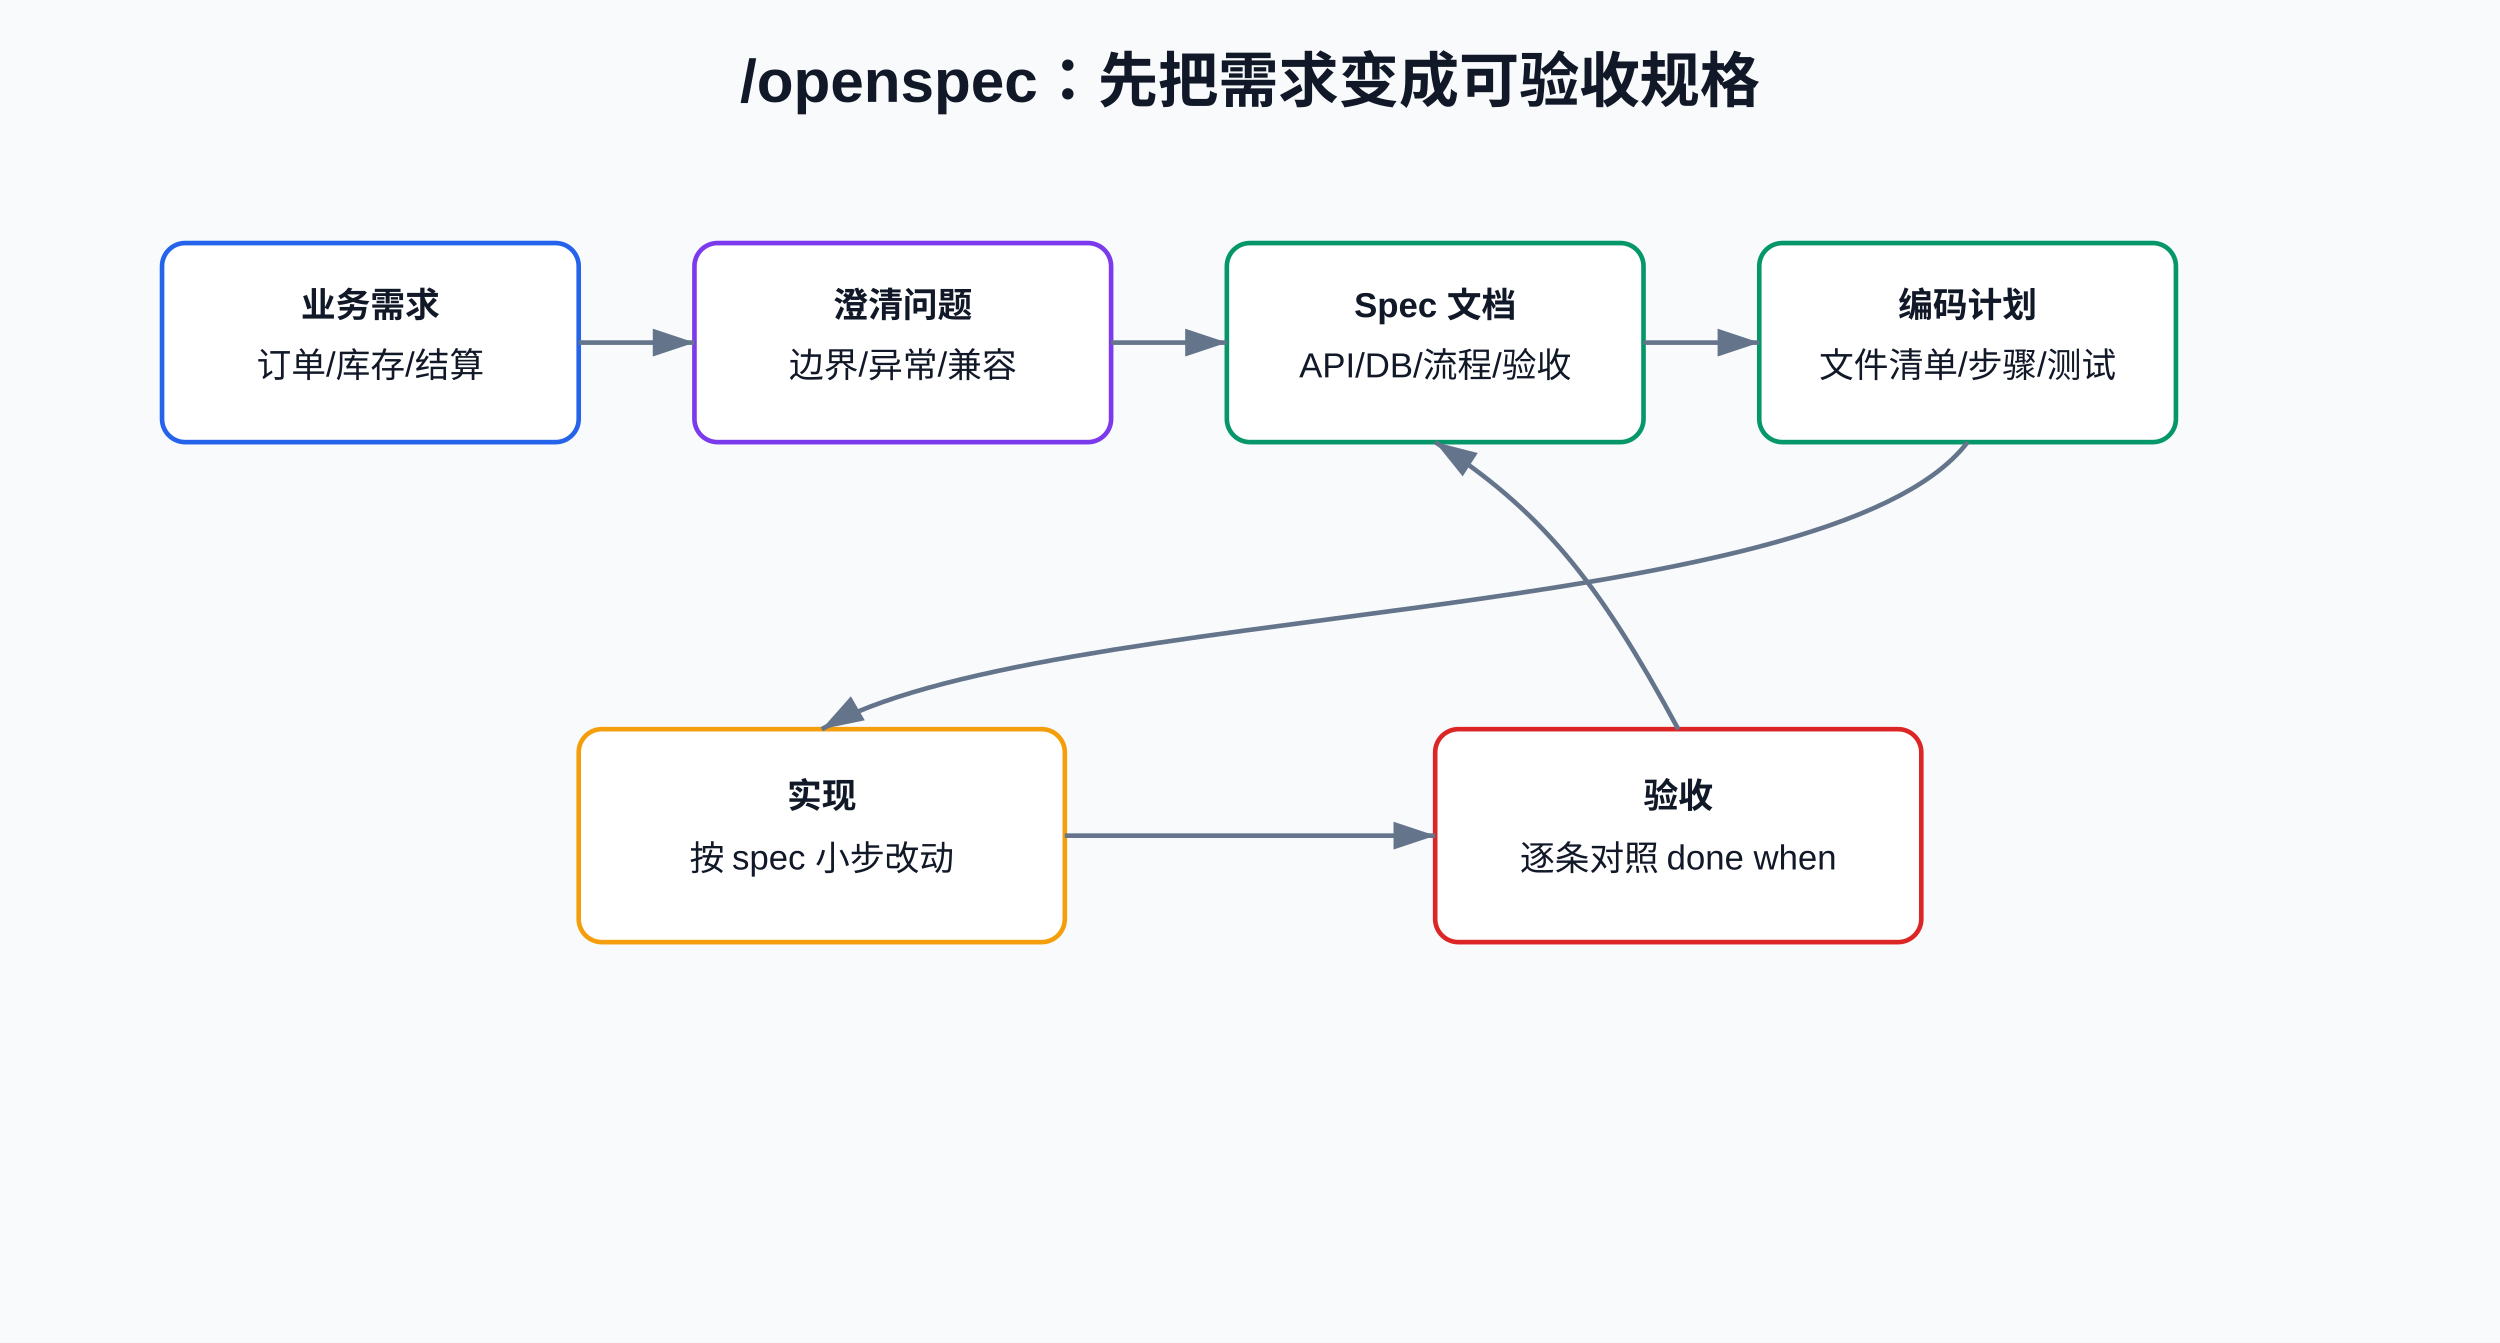
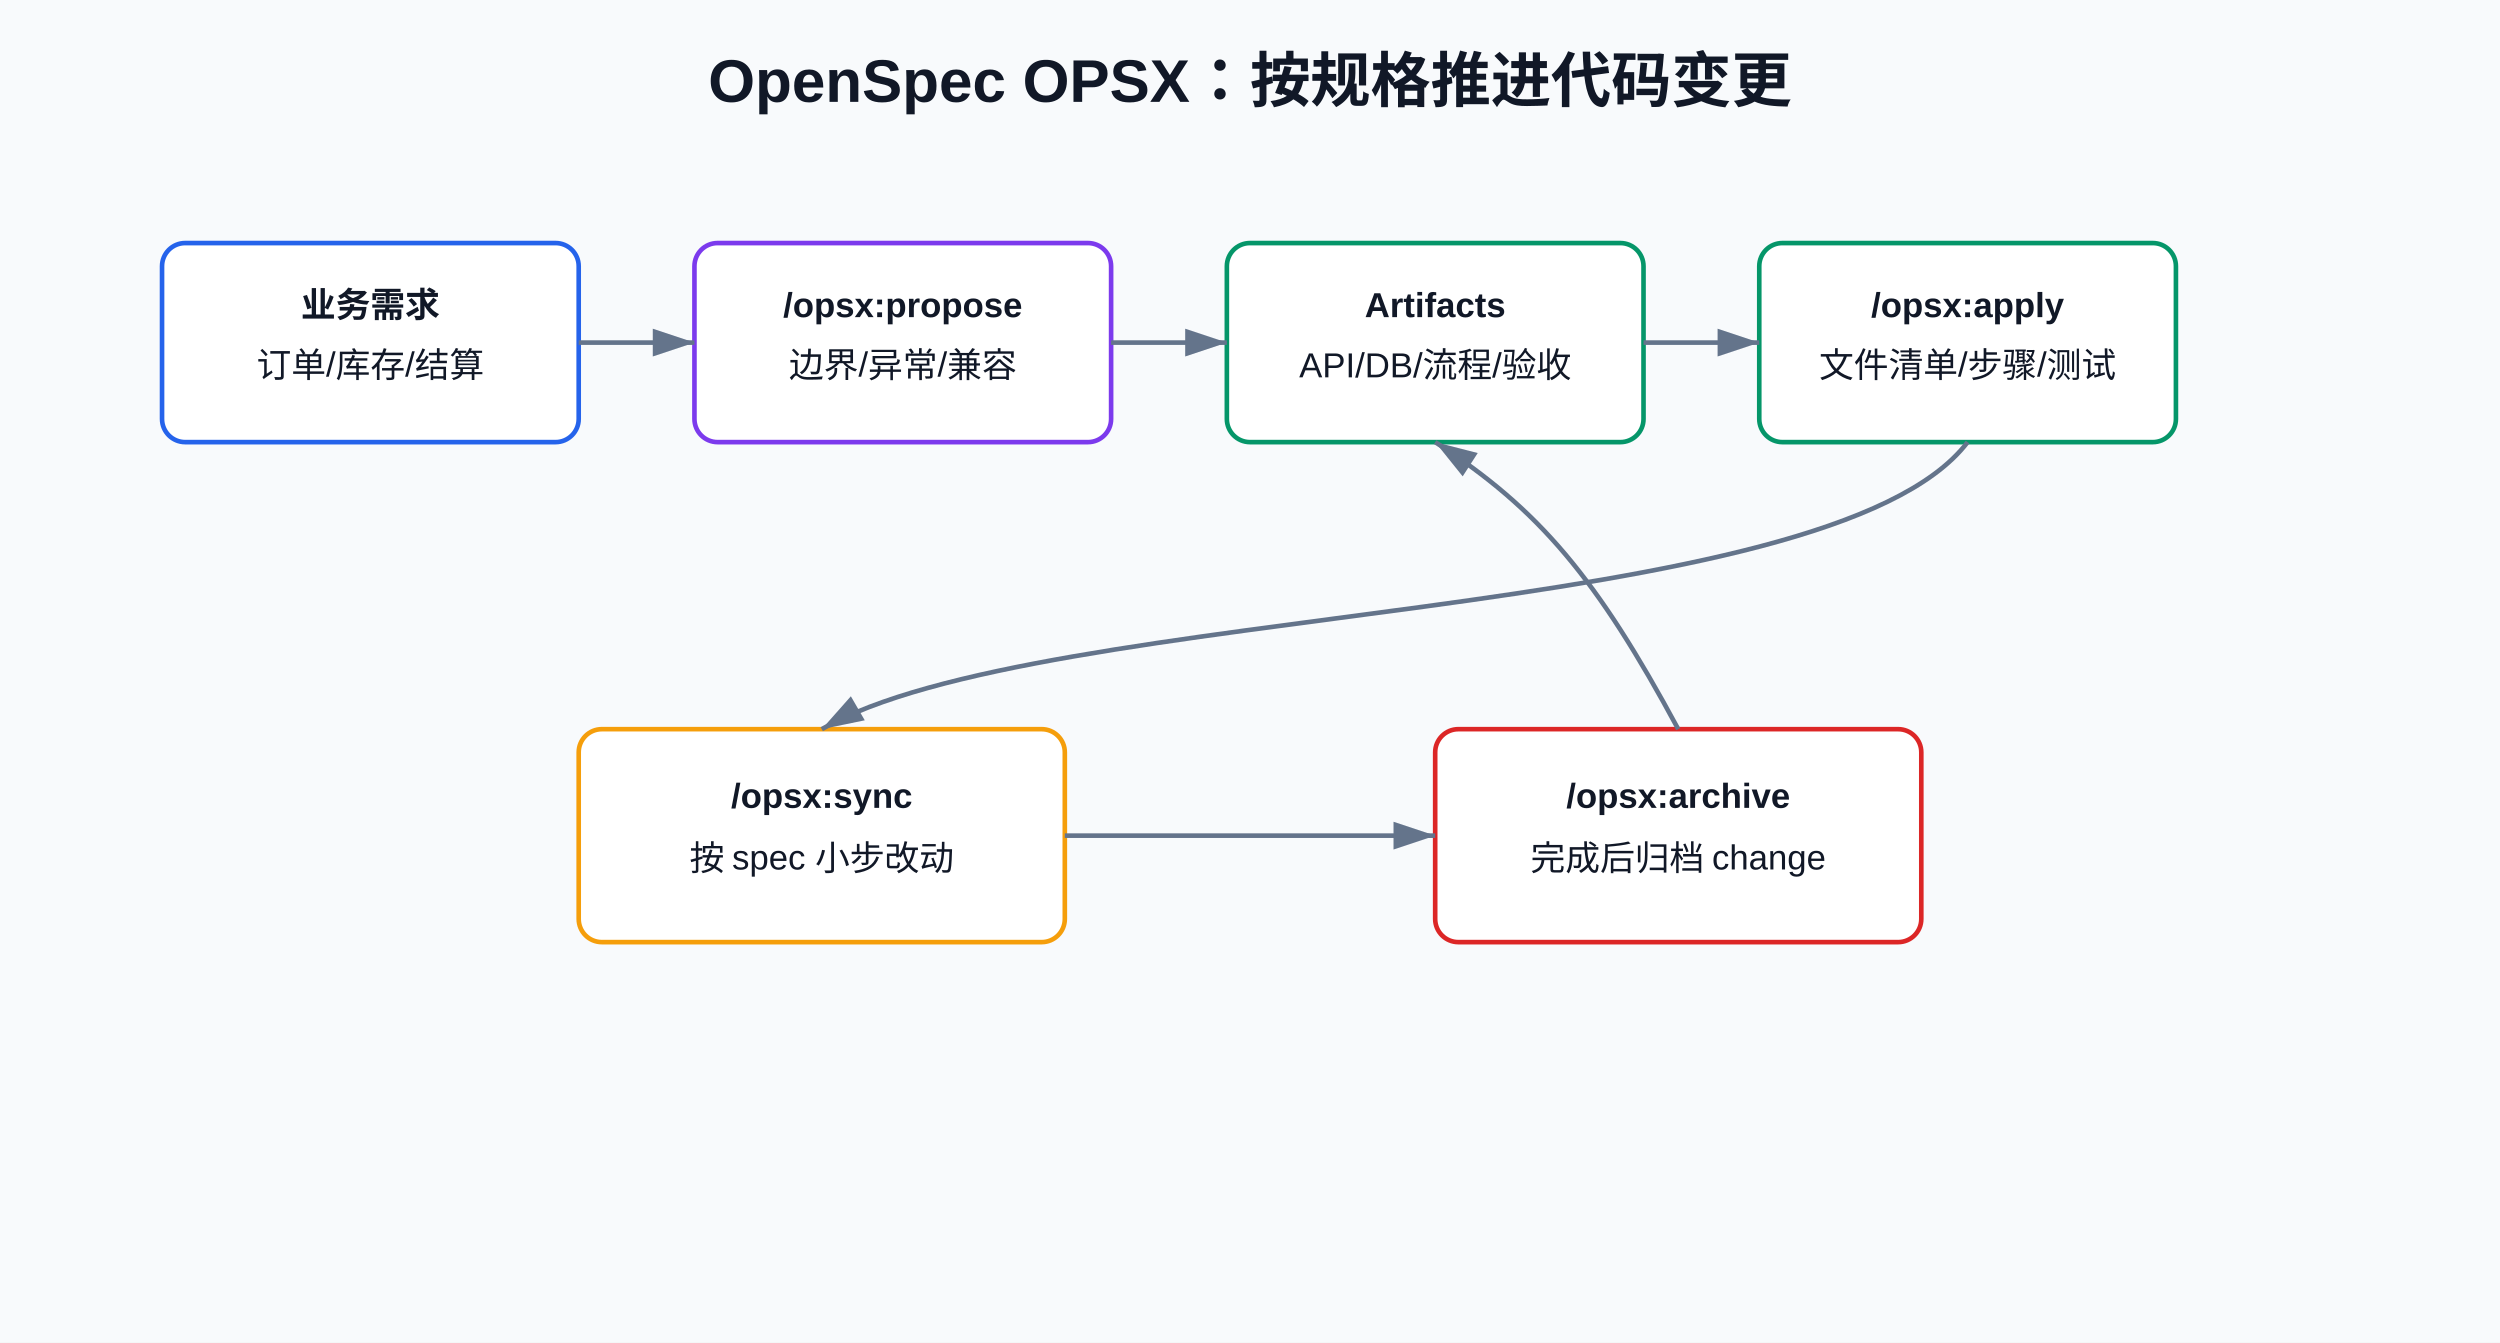
<svg xmlns="http://www.w3.org/2000/svg" width="1080" height="580" viewBox="0 0 1080 580" role="img" aria-labelledby="title desc">
  <rect width="1080" height="580" fill="#f8fafc" />
-   <text x="540" y="44" text-anchor="middle" font-family="Arial, 'Microsoft YaHei', sans-serif" font-size="26" font-weight="700" fill="#111827">/openspec：先把需求变成可验收规格</text>
+   <text x="540" y="44" text-anchor="middle" font-family="Arial, 'Microsoft YaHei', sans-serif" font-size="26" font-weight="700" fill="#111827">OpenSpec OPSX：按规格推进代码变更</text>
  <g font-family="Arial, 'Microsoft YaHei', sans-serif" font-size="15" fill="#111827">
    <rect x="70" y="105" width="180" height="86" rx="10" fill="#ffffff" stroke="#2563eb" stroke-width="2" />
    <text x="160" y="137" text-anchor="middle" font-weight="700">业务需求</text>
    <text x="160" y="163" text-anchor="middle">订单/库存/结算</text>
    <rect x="300" y="105" width="180" height="86" rx="10" fill="#ffffff" stroke="#7c3aed" stroke-width="2" />
-     <text x="390" y="137" text-anchor="middle" font-weight="700">澄清问题</text>
+     <text x="390" y="137" text-anchor="middle" font-weight="700">/opsx:propose</text>
    <text x="390" y="163" text-anchor="middle">边界/异常/兼容</text>
    <rect x="530" y="105" width="180" height="86" rx="10" fill="#ffffff" stroke="#059669" stroke-width="2" />
-     <text x="620" y="137" text-anchor="middle" font-weight="700">Spec 文档</text>
+     <text x="620" y="137" text-anchor="middle" font-weight="700">Artifacts</text>
    <text x="620" y="163" text-anchor="middle">API/DB/流程/验收</text>
    <rect x="760" y="105" width="180" height="86" rx="10" fill="#ffffff" stroke="#059669" stroke-width="2" />
-     <text x="850" y="137" text-anchor="middle" font-weight="700">编码计划</text>
+     <text x="850" y="137" text-anchor="middle" font-weight="700">/opsx:apply</text>
    <text x="850" y="163" text-anchor="middle">文件清单/步骤/测试</text>
    <rect x="250" y="315" width="210" height="92" rx="10" fill="#ffffff" stroke="#f59e0b" stroke-width="2" />
-     <text x="355" y="349" text-anchor="middle" font-weight="700">实现</text>
+     <text x="355" y="349" text-anchor="middle" font-weight="700">/opsx:sync</text>
    <text x="355" y="376" text-anchor="middle">按 spec 小步改动</text>
    <rect x="620" y="315" width="210" height="92" rx="10" fill="#ffffff" stroke="#dc2626" stroke-width="2" />
-     <text x="725" y="349" text-anchor="middle" font-weight="700">验收</text>
-     <text x="725" y="376" text-anchor="middle">逐条对照 done when</text>
+     <text x="725" y="349" text-anchor="middle" font-weight="700">/opsx:archive</text>
+     <text x="725" y="376" text-anchor="middle">完成后归档 change</text>
  </g>
  <g stroke="#64748b" stroke-width="2" fill="none" marker-end="url(#arrow)">
    <path d="M250 148H300" />
    <path d="M480 148H530" />
    <path d="M710 148H760" />
    <path d="M850 191C790 270 450 260 355 315" />
    <path d="M460 361H620" />
    <path d="M725 315C690 250 665 220 620 191" />
  </g>
  <defs>
    <marker id="arrow" markerWidth="10" markerHeight="10" refX="9" refY="3" orient="auto">
      <path d="M0,0 L0,6 L9,3 z" fill="#64748b" />
    </marker>
  </defs>
</svg>
